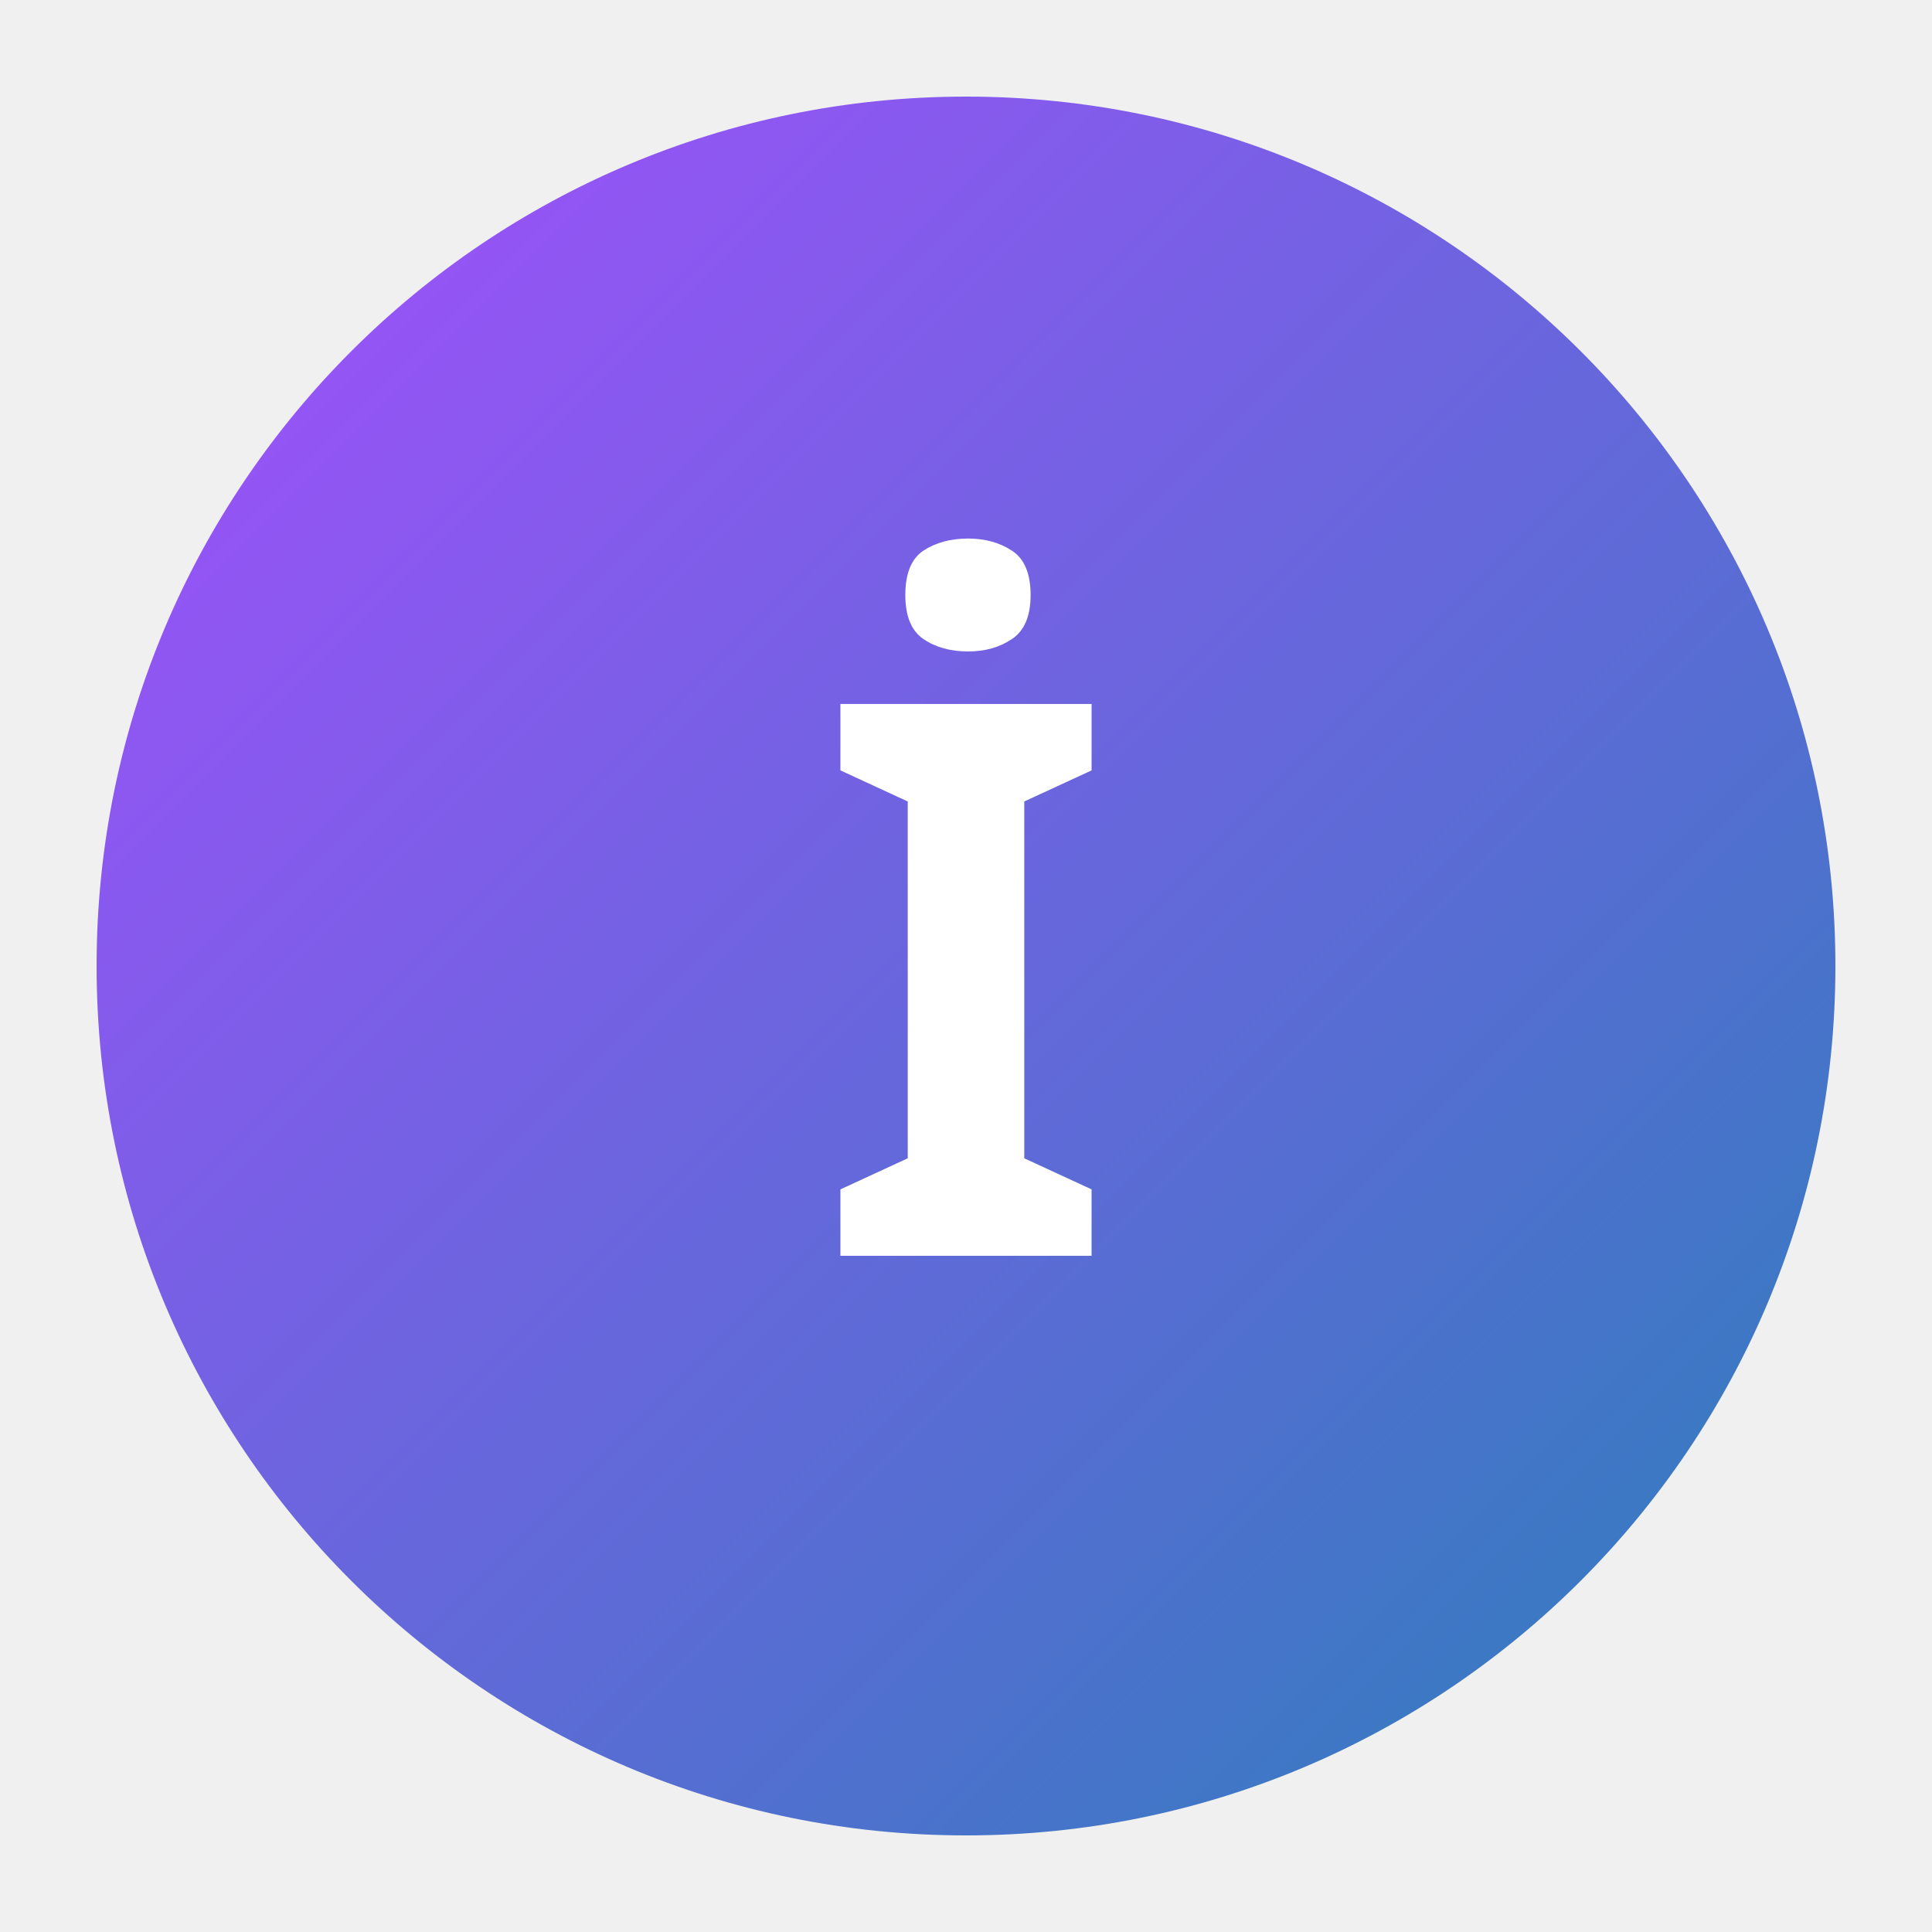
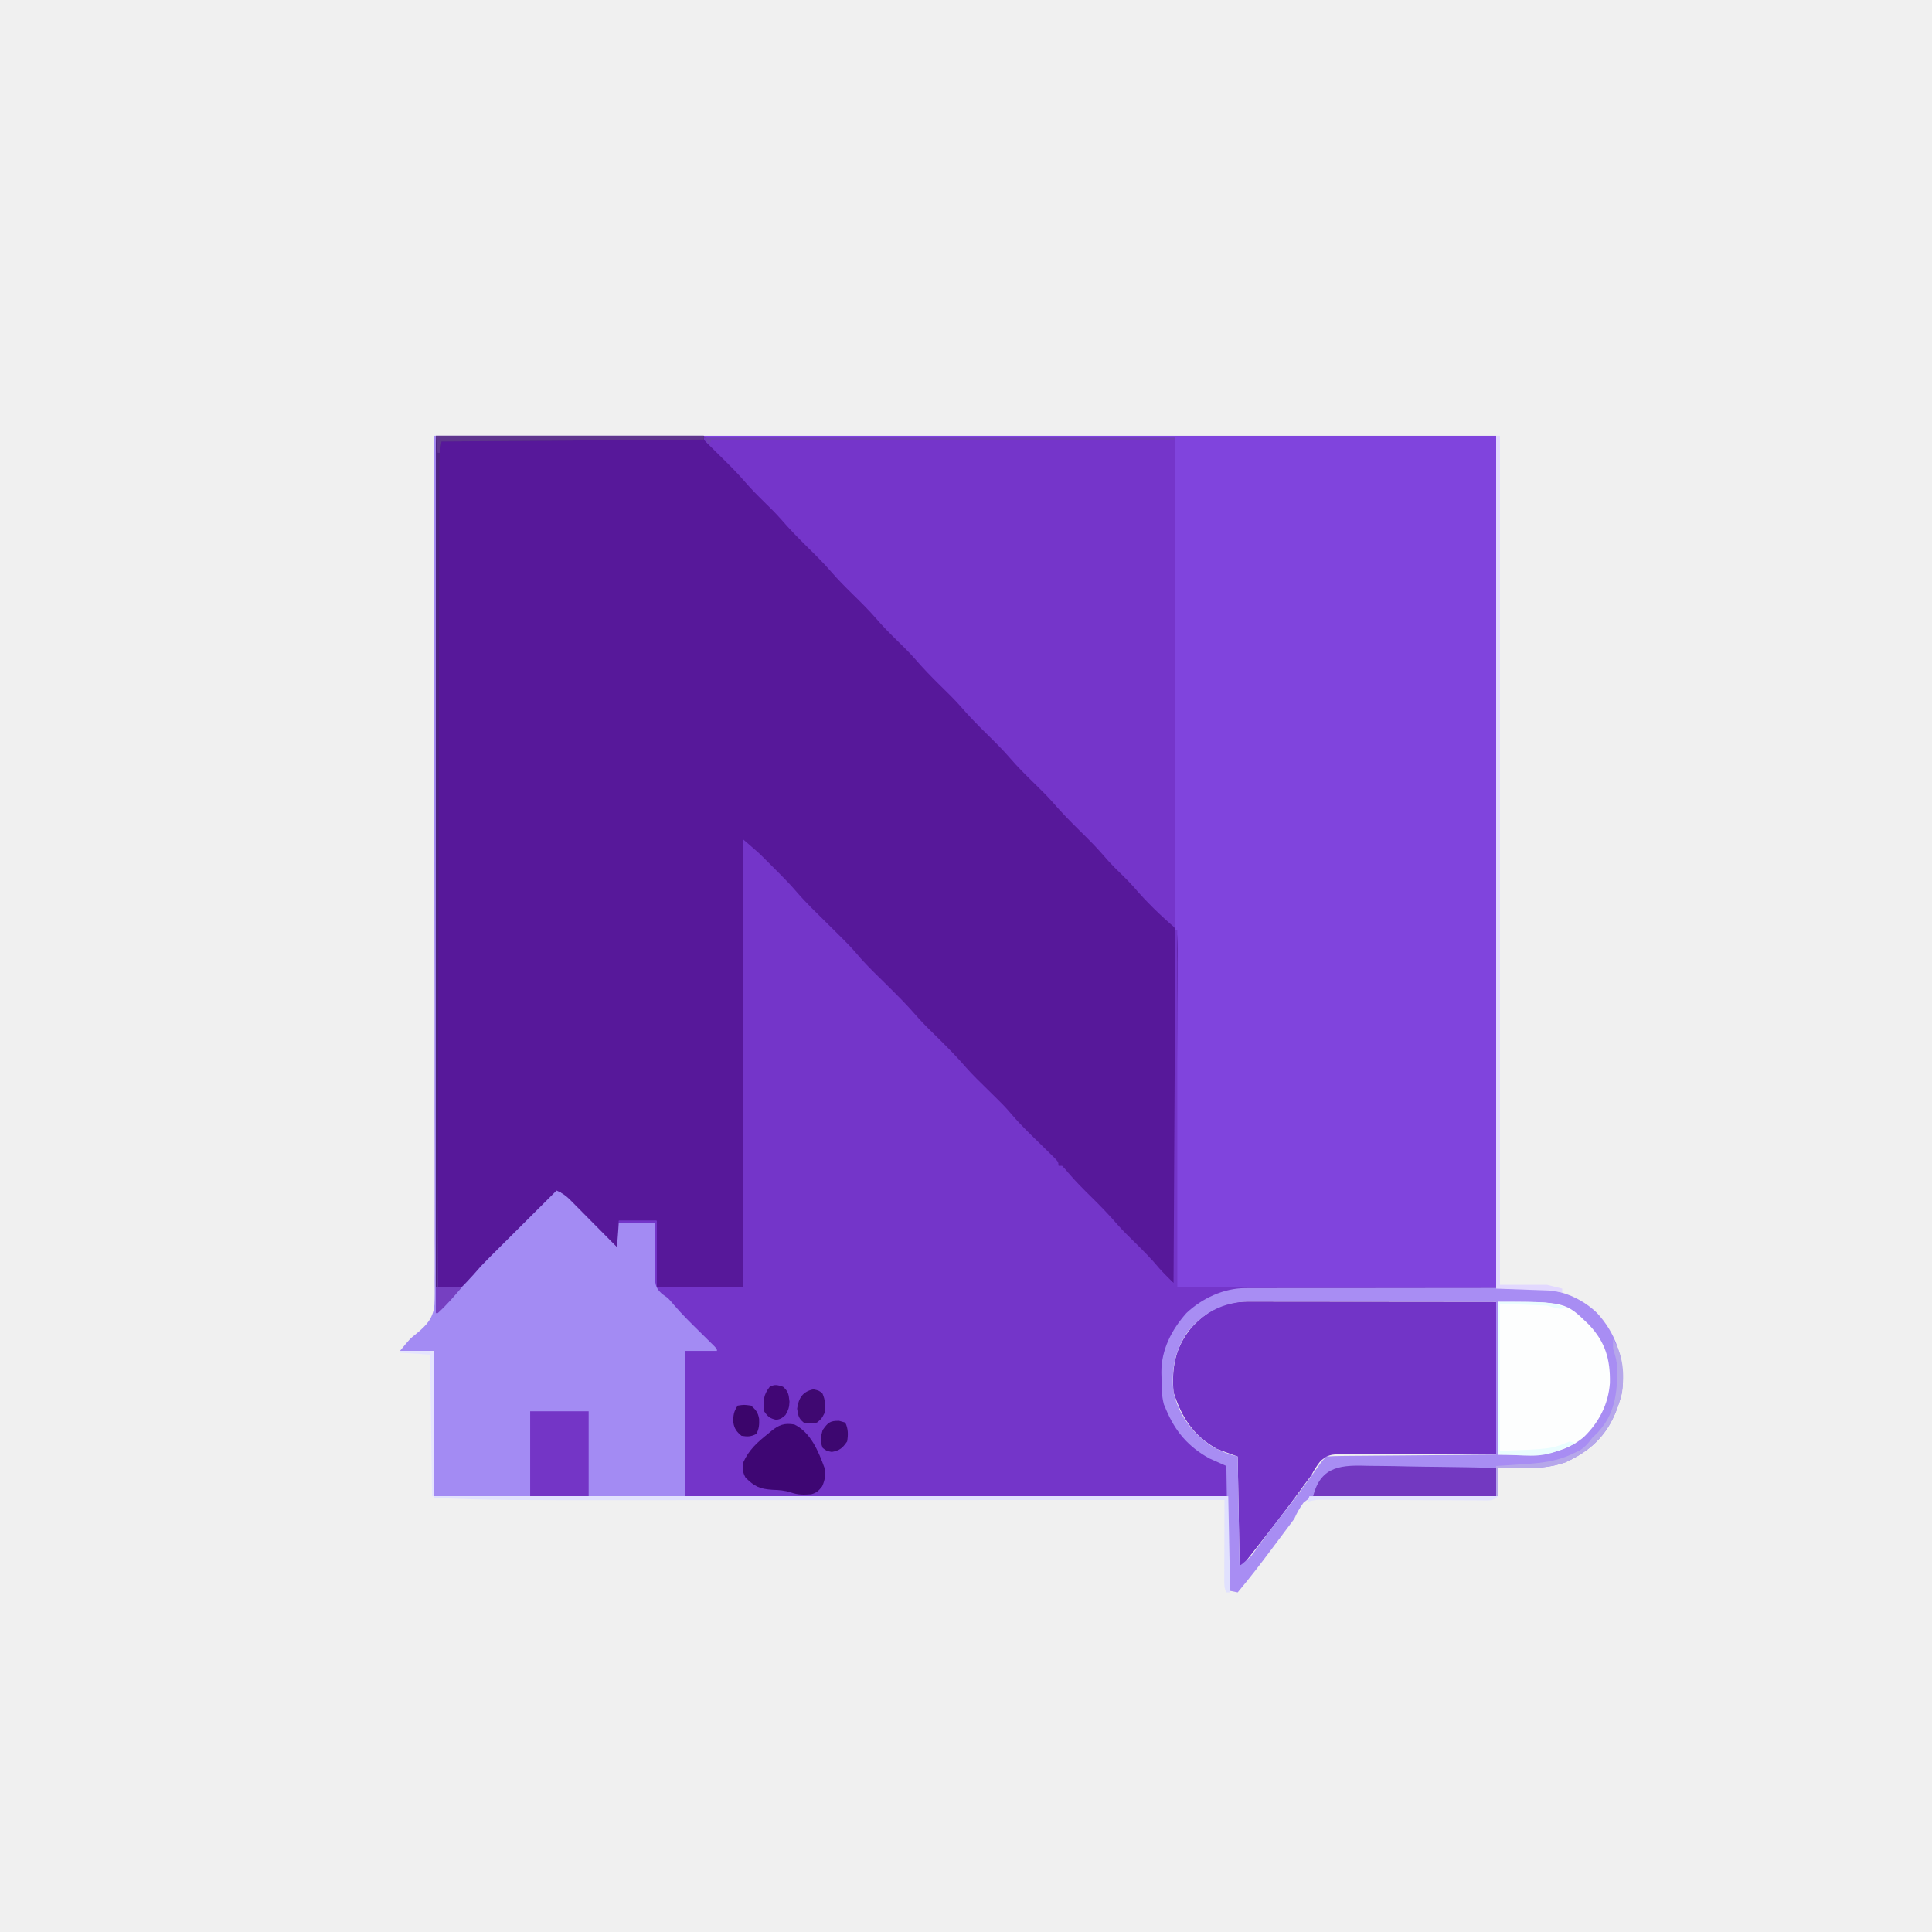
- <svg xmlns="http://www.w3.org/2000/svg" viewBox="0 0 100 100">
-   <defs>
-     <linearGradient id="g" x1="0%" y1="0%" x2="100%" y2="100%">
-       <stop offset="0%" stop-color="#a64dff" />
-       <stop offset="100%" stop-color="#2980b9" />
-     </linearGradient>
-   </defs>
-   <rect x="5" y="5" width="90" height="90" rx="45" fill="url(#g)" />
-   <text x="50" y="65" font-family="sans-serif" font-size="40" font-weight="bold" fill="white" text-anchor="middle">İ</text>
+ <svg xmlns="http://www.w3.org/2000/svg" version="1.1" width="1024" height="1024">
+   <path d="M0 0 C185.46 0 370.92 0 562 0 C562 149.16 562 298.32 562 452 C538.9 452.165 538.9 452.165 422 453 C405.652 459.288 395.821 465.162 388.625 480.938 C384.086 491.811 384.047 506.292 388.125 517.375 C394.019 530.035 403.334 538.356 416 544 C417.32 544.66 418.64 545.32 420 546 C420 551.28 420 556.56 420 562 C324.96 562 229.92 562 132 562 C132 536.59 132 511.18 132 485 C137.28 484.67 142.56 484.34 148 484 C146.253 482.253 144.507 480.507 142.707 478.707 C116 452 116 452 115.773 448.56 C115.773 447.089 115.785 445.619 115.805 444.148 C115.808 443.374 115.81 442.6 115.813 441.803 C115.824 439.327 115.85 436.851 115.875 434.375 C115.885 432.698 115.894 431.021 115.902 429.344 C115.923 425.229 115.962 421.115 116 417 C109.73 417 103.46 417 97 417 C97 421.62 97 426.24 97 431 C90.072 425.334 83.858 418.97 77.562 412.625 C76.438 411.496 75.314 410.367 74.189 409.238 C71.457 406.495 68.728 403.748 66 401 C62.569 402.48 60.34 404.412 57.71 407.047 C57.291 407.465 57.291 407.465 55.17 409.577 C54.272 410.483 53.374 411.388 52.449 412.32 C51.517 413.253 50.585 414.186 49.624 415.146 C47.65 417.122 45.679 419.101 43.711 421.083 C41.208 423.603 38.699 426.116 36.187 428.627 C34.24 430.574 32.296 432.524 30.352 434.475 C28.985 435.847 27.616 437.218 26.247 438.589 C21.834 443.034 17.548 447.53 13.48 452.294 C11.144 454.986 8.648 457.484 6.125 460 C5.64 460.489 5.156 460.977 4.656 461.48 C1.127 465 1.127 465 0 465 C0 311.55 0 158.1 0 0 Z " fill="#8044dd" transform="translate(231,231)" />
+   <path d="M0 0 C46.86 0 93.72 0 142 0 C144.31 2.64 146.62 5.28 149 8 C150.438 9.499 151.893 10.982 153.375 12.438 C154.133 13.188 154.891 13.938 155.672 14.711 C156.44 15.466 157.208 16.222 158 17 C162.97 21.887 167.777 26.811 172.32 32.098 C175.069 35.211 178.032 38.098 181 41 C184.598 44.518 188.094 48.057 191.375 51.875 C195.354 56.485 199.66 60.732 204 65 C208.939 69.856 213.712 74.75 218.227 80.004 C221.482 83.668 225.005 87.067 228.5 90.5 C233.289 95.203 237.893 99.96 242.271 105.049 C245.196 108.35 248.35 111.415 251.5 114.5 C255.284 118.206 258.982 121.921 262.438 125.938 C266.242 130.35 270.345 134.42 274.5 138.5 C278.623 142.549 282.7 146.584 286.469 150.969 C290.412 155.552 294.691 159.763 299 164 C303.939 168.856 308.712 173.75 313.227 179.004 C316.482 182.668 320.005 186.067 323.5 189.5 C327.623 193.549 331.7 197.584 335.469 201.969 C339.412 206.552 343.691 210.763 348 215 C353.001 219.917 357.842 224.872 362.414 230.191 C364.663 232.756 367.059 235.116 369.5 237.5 C373.209 241.154 376.764 244.865 380.063 248.896 C382 251 382 251 384.483 252.922 C388.673 256.337 392.006 259.455 392.909 264.926 C393.359 269.777 393.239 274.621 393.135 279.485 C393.132 281.348 393.134 283.212 393.14 285.075 C393.143 290.111 393.084 295.144 393.014 300.179 C392.951 305.449 392.946 310.719 392.934 315.99 C392.903 325.96 392.821 335.928 392.72 345.898 C392.608 357.252 392.553 368.606 392.503 379.96 C392.399 403.308 392.223 426.654 392 450 C390.874 449.039 389.748 448.077 388.623 447.115 C388.31 446.847 388.31 446.847 386.724 445.492 C382.474 441.814 378.633 437.782 375 433.5 C370.801 428.614 366.191 424.139 361.594 419.631 C358.465 416.544 355.454 413.421 352.59 410.086 C347.94 404.69 342.804 399.791 337.701 394.828 C336.966 394.104 336.23 393.379 335.473 392.633 C335.139 392.307 335.139 392.307 333.449 390.661 C332 389 332 389 332 387 C331.34 387 330.68 387 330 387 C328.643 385.619 328.643 385.619 327.031 383.656 C322.48 378.305 317.5 373.429 312.5 368.5 C307.069 363.146 301.745 357.799 296.783 352.006 C293.212 347.989 289.329 344.269 285.5 340.5 C280.41 335.491 275.47 330.46 270.818 325.041 C267.232 321.015 263.341 317.281 259.5 313.5 C250.401 304.545 250.401 304.545 246.625 300.125 C241.897 294.617 236.664 289.594 231.5 284.5 C220.311 273.461 220.311 273.461 216.562 269.062 C211.564 263.212 205.971 257.904 200.5 252.5 C198.299 250.326 196.102 248.148 193.906 245.969 C193.662 245.729 193.662 245.729 192.425 244.513 C188.378 240.494 184.786 236.327 181 232 C175.39 226.39 169.78 220.78 164 215 C163.835 253.94 163.835 253.94 163 451 C147.82 451 132.64 451 117 451 C117 439.45 117 427.9 117 416 C110.4 416 103.8 416 97 416 C97 420.95 97 425.9 97 431 C90.072 425.334 83.858 418.97 77.562 412.625 C76.438 411.496 75.314 410.367 74.189 409.238 C71.457 406.495 68.728 403.748 66 401 C62.569 402.48 60.34 404.412 57.71 407.047 C57.291 407.465 57.291 407.465 55.17 409.577 C54.272 410.483 53.374 411.388 52.449 412.32 C51.517 413.253 50.585 414.186 49.624 415.146 C47.65 417.122 45.679 419.101 43.711 421.083 C41.208 423.603 38.699 426.116 36.187 428.627 C34.24 430.574 32.296 432.524 30.352 434.475 C28.985 435.847 27.616 437.218 26.247 438.589 C21.834 443.034 17.548 447.53 13.48 452.294 C11.144 454.986 8.648 457.484 6.125 460 C5.64 460.489 5.156 460.977 4.656 461.48 C1.127 465 1.127 465 0 465 C0 311.55 0 158.1 0 0 Z " fill="#57189a" transform="translate(231,231)" />
+   <path d="M0 0 C7.889 6.762 7.889 6.762 11.375 10.242 C12.133 10.999 12.891 11.756 13.672 12.535 C14.44 13.307 15.208 14.079 16 14.875 C16.768 15.639 17.537 16.404 18.328 17.191 C21.764 20.633 25.125 24.088 28.281 27.789 C33.35 33.676 38.977 39.044 44.5 44.5 C56.81 56.659 56.81 56.659 62.162 62.939 C66.381 67.669 70.99 72.05 75.5 76.5 C81.27 82.193 86.982 87.861 92.252 94.029 C95.808 98.038 99.683 101.743 103.5 105.5 C108.59 110.509 113.53 115.54 118.182 120.959 C121.768 124.985 125.659 128.719 129.5 132.5 C138.599 141.455 138.599 141.455 142.41 145.914 C147.39 151.718 152.947 156.975 158.412 162.316 C159.83 163.704 161.241 165.098 162.652 166.492 C163.07 166.901 163.07 166.901 165.183 168.972 C167 171 167 171 167 173 C167.66 173 168.32 173 169 173 C170.428 174.451 170.428 174.451 172.094 176.469 C176 181.062 180.2 185.277 184.5 189.5 C189.289 194.203 193.893 198.96 198.271 204.049 C201.196 207.351 204.352 210.413 207.5 213.5 C211.975 217.927 216.393 222.336 220.41 227.191 C222.807 229.918 225.433 232.433 228 235 C228.33 173.29 228.66 111.58 229 48 C229.33 48 229.66 48 230 48 C230 110.37 230 172.74 230 237 C285.77 237 341.54 237 399 237 C399 237.33 399 237.66 399 238 C398.645 238 398.645 238 396.85 238.002 C379.537 238.017 362.225 238.059 344.912 238.132 C336.54 238.167 328.168 238.192 319.795 238.196 C312.493 238.199 305.19 238.219 297.888 238.261 C294.026 238.282 290.164 238.295 286.302 238.286 C282.656 238.279 279.012 238.295 275.367 238.328 C273.412 238.34 271.457 238.328 269.502 238.314 C256.245 238.484 244.821 243.011 235 252 C224.104 264.58 222.131 277.214 222.773 293.309 C223.82 305.736 231.428 315.312 240.559 323.176 C244.429 326.067 248.604 328.041 253 330 C254.32 330.66 255.64 331.32 257 332 C257 337.28 257 342.56 257 348 C161.96 348 66.92 348 -31 348 C-31 322.59 -31 297.18 -31 271 C-25.72 270.67 -20.44 270.34 -15 270 C-16.747 268.253 -18.493 266.507 -20.293 264.707 C-47 238 -47 238 -47.227 234.56 C-47.227 233.089 -47.215 231.619 -47.195 230.148 C-47.192 229.374 -47.19 228.6 -47.187 227.803 C-47.176 225.327 -47.15 222.851 -47.125 220.375 C-47.115 218.698 -47.106 217.021 -47.098 215.344 C-47.077 211.229 -47.038 207.115 -47 203 C-53.27 203 -59.54 203 -66 203 C-66 202.67 -66 202.34 -66 202 C-59.4 202 -52.8 202 -46 202 C-46 213.55 -46 225.1 -46 237 C-30.82 237 -15.64 237 0 237 C0 158.79 0 80.58 0 0 Z " fill="#7435c9" transform="translate(394,445)" />
+   <path d="M0 0 C82.5 0 165 0 250 0 C250 85.8 250 171.6 250 260 C242.037 253.175 234.718 246.095 227.91 238.129 C224.713 234.565 221.268 231.25 217.844 227.906 C215.693 225.762 213.698 223.522 211.719 221.219 C207.703 216.581 203.372 212.299 199 208 C194.061 203.144 189.288 198.25 184.773 192.996 C181.518 189.332 177.995 185.933 174.5 182.5 C170.377 178.451 166.3 174.416 162.531 170.031 C158.588 165.448 154.309 161.237 150 157 C145.061 152.144 140.288 147.25 135.773 141.996 C132.518 138.332 128.995 134.933 125.5 131.5 C120.711 126.797 116.107 122.04 111.729 116.951 C108.804 113.65 105.65 110.585 102.5 107.5 C98.716 103.794 95.018 100.079 91.562 96.062 C87.758 91.65 83.655 87.58 79.5 83.5 C75.377 79.451 71.3 75.416 67.531 71.031 C63.588 66.448 59.309 62.237 55 58 C50.03 53.113 45.223 48.189 40.68 42.902 C37.931 39.789 34.968 36.902 32 34 C28.411 30.491 24.923 26.962 21.652 23.152 C17.531 18.377 13.057 13.984 8.562 9.562 C6.937 7.962 5.313 6.359 3.691 4.754 C2.982 4.056 2.272 3.358 1.541 2.639 C0 1 0 1 0 0 Z " fill="#7535ca" transform="translate(373,232)" />
+   <path d="M0 0 C0.33 0 0.66 0 1 0 C1.33 153.12 1.66 306.24 2 464 C18 448 18 448 25 440 C26.47 438.455 27.956 436.925 29.467 435.42 C30.267 434.62 31.067 433.819 31.892 432.995 C32.731 432.161 33.569 431.328 34.434 430.469 C35.312 429.592 36.189 428.716 37.094 427.813 C39.873 425.039 42.655 422.27 45.438 419.5 C47.333 417.61 49.228 415.719 51.123 413.828 C55.746 409.216 60.372 404.607 65 400 C67.81 401.28 69.854 402.607 72.024 404.797 C72.585 405.358 73.145 405.918 73.722 406.496 C74.314 407.098 74.906 407.7 75.516 408.32 C75.824 408.63 75.824 408.63 77.382 410.195 C79.343 412.167 81.296 414.146 83.25 416.125 C84.58 417.465 85.911 418.805 87.242 420.145 C90.5 423.424 93.752 426.711 97 430 C97.33 425.71 97.66 421.42 98 417 C104.27 417 110.54 417 117 417 C117.003 419.469 117.005 421.937 117.008 424.48 C117.031 426.88 117.064 429.279 117.098 431.679 C117.116 433.342 117.123 435.006 117.12 436.669 C117.117 439.066 117.153 441.459 117.195 443.855 C117.191 444.225 117.191 444.225 117.168 446.097 C117.286 450.329 117.773 451.778 120.847 454.778 C121.887 455.511 122.928 456.245 124 457 C125.121 458.198 126.21 459.426 127.254 460.691 C131.542 465.717 136.233 470.305 140.938 474.938 C142.657 476.632 144.375 478.328 146.09 480.027 C146.841 480.767 147.593 481.507 148.367 482.269 C150 484 150 484 150 485 C144.39 485 138.78 485 133 485 C133 510.41 133 535.82 133 562 C89.11 562 45.22 562 0 562 C0 536.59 0 511.18 0 485 C-5.94 485 -11.88 485 -18 485 C-12.696 478.549 -12.696 478.549 -9.281 475.855 C-3.89 471.387 -0.496 467.844 0.253 460.697 C0.464 456.441 0.43 452.207 0.361 447.948 C0.37 446.012 0.383 444.076 0.402 442.141 C0.437 436.84 0.405 431.542 0.361 426.242 C0.326 420.519 0.354 414.797 0.375 409.074 C0.402 399.166 0.389 389.259 0.348 379.35 C0.29 365.025 0.292 350.7 0.309 336.375 C0.334 313.132 0.311 289.889 0.257 266.646 C0.205 244.071 0.175 221.495 0.177 198.92 C0.177 198.223 0.177 197.527 0.177 196.81 C0.178 189.817 0.179 182.825 0.18 175.832 C0.191 117.221 0.123 58.611 0 0 Z " fill="#a38bf3" transform="translate(230,231)" />
+   <path d="M0 0 C1.168 -0.001 2.336 -0.003 3.539 -0.004 C4.812 -0.001 6.084 0.003 7.395 0.007 C8.756 0.007 10.116 0.007 11.476 0.006 C15.162 0.006 18.847 0.012 22.533 0.019 C26.387 0.025 30.242 0.026 34.096 0.027 C41.392 0.03 48.687 0.038 55.983 0.048 C65.843 0.062 75.704 0.067 85.565 0.073 C101.097 0.082 116.628 0.102 132.16 0.12 C132.16 26.85 132.16 53.58 132.16 81.12 C125.756 81.076 119.352 81.033 112.753 80.987 C108.688 80.982 104.623 80.979 100.558 80.987 C94.11 81 87.663 81.002 81.215 80.939 C76.015 80.888 70.816 80.887 65.615 80.919 C63.634 80.923 61.654 80.909 59.673 80.878 C44.166 80.647 44.166 80.647 39.235 84.268 C37.182 86.801 35.672 89.241 34.16 92.12 C33.065 93.637 31.951 95.14 30.808 96.62 C29.716 98.119 28.625 99.619 27.535 101.12 C21.081 109.942 14.439 118.603 7.678 127.191 C6.306 128.935 4.939 130.683 3.574 132.433 C2.86 133.34 2.145 134.248 1.41 135.183 C0.817 135.937 0.224 136.691 -0.387 137.468 C-1.84 139.12 -1.84 139.12 -3.84 140.12 C-4.005 130.55 -4.005 130.55 -4.84 82.12 C-8.47 80.8 -12.1 79.48 -15.84 78.12 C-28.497 70.864 -34.291 61.769 -38.84 48.12 C-39.898 35.079 -38.014 24.38 -29.497 13.929 C-21.222 4.893 -12.409 -0.011 0 0 Z " fill="#7234c7" transform="translate(660.8403,689.8797)" />
+   <path d="M0 0 C0.684 -0.004 1.368 -0.008 2.073 -0.012 C4.353 -0.022 6.632 -0.018 8.912 -0.014 C10.552 -0.018 12.192 -0.023 13.832 -0.029 C18.278 -0.043 22.724 -0.043 27.171 -0.041 C30.888 -0.04 34.606 -0.045 38.323 -0.049 C47.098 -0.061 55.873 -0.061 64.648 -0.055 C73.686 -0.049 82.723 -0.061 91.761 -0.083 C99.532 -0.1 107.302 -0.106 115.073 -0.103 C119.709 -0.101 124.345 -0.104 128.981 -0.118 C133.344 -0.13 137.708 -0.128 142.071 -0.115 C143.667 -0.113 145.262 -0.116 146.857 -0.124 C161.83 -0.196 175.01 2.384 186.28 13.011 C196.109 23.584 200.29 36.033 200.116 50.28 C199.92 54.219 199.275 57.55 197.968 61.261 C197.649 62.186 197.331 63.112 197.003 64.065 C191.682 78.146 183 86.294 169.499 92.401 C161.433 95.14 153.889 95.519 145.405 95.386 C144.853 95.381 144.853 95.381 142.06 95.358 C139.362 95.335 136.665 95.299 133.968 95.261 C133.968 100.211 133.968 105.161 133.968 110.261 C132.733 110.249 131.498 110.237 130.225 110.225 C118.572 110.12 106.921 110.073 95.267 110.082 C89.276 110.085 83.287 110.068 77.296 110.004 C71.512 109.943 65.73 109.935 59.945 109.965 C57.741 109.967 55.537 109.949 53.333 109.912 C36.036 109.641 36.036 109.641 30.873 113.686 C28.822 116.476 27.366 119.104 25.968 122.261 C24.557 124.161 23.142 126.058 21.718 127.948 C19.151 131.356 16.59 134.766 14.046 138.19 C8.202 146.044 2.262 153.759 -4.032 161.261 C-5.682 160.931 -7.332 160.601 -9.032 160.261 C-9.362 138.481 -9.692 116.701 -10.032 94.261 C-13.002 92.941 -15.972 91.621 -19.032 90.261 C-30.231 84.056 -37.101 76.039 -42.032 64.261 C-42.409 63.371 -42.785 62.482 -43.173 61.565 C-44.395 56.865 -44.401 52.348 -44.407 47.511 C-44.432 46.572 -44.456 45.634 -44.481 44.667 C-44.531 32.705 -39.101 22.103 -31.224 13.222 C-22.927 5.391 -11.415 0.019 0 0 Z M-30.239 22.749 C-37.325 32.675 -39.294 43.347 -38.032 55.261 C-35.016 67.827 -27.832 77.319 -17.032 84.261 C-12.774 86.509 -8.707 88.092 -4.032 89.261 C-3.702 108.401 -3.372 127.541 -3.032 147.261 C2.588 142.764 2.588 142.764 4.589 140.003 C5.042 139.387 5.495 138.771 5.962 138.136 C6.2 137.806 6.2 137.806 7.405 136.136 C8.466 134.692 9.529 133.249 10.593 131.808 C11.145 131.059 11.696 130.311 12.265 129.54 C15.081 125.772 17.997 122.083 20.905 118.386 C26.416 111.36 31.707 104.198 36.882 96.921 C37.39 96.208 37.898 95.495 38.421 94.761 C38.866 94.132 39.311 93.503 39.77 92.854 C40.968 91.261 40.968 91.261 42.968 89.261 C45.828 89.043 48.594 88.949 51.457 88.942 C52.335 88.932 53.213 88.922 54.118 88.911 C57.029 88.88 59.94 88.864 62.851 88.847 C64.866 88.828 66.881 88.808 68.896 88.788 C74.206 88.737 79.516 88.697 84.826 88.66 C91.193 88.613 97.561 88.551 103.929 88.492 C113.608 88.404 123.288 88.334 132.968 88.261 C132.968 61.531 132.968 34.801 132.968 7.261 C98.764 7.14 98.764 7.14 84.401 7.114 C74.495 7.096 64.589 7.076 54.682 7.034 C47.467 7.004 40.251 6.985 33.035 6.978 C29.217 6.975 25.4 6.965 21.582 6.944 C17.982 6.923 14.382 6.917 10.782 6.921 C8.845 6.92 6.907 6.904 4.97 6.887 C-9.866 6.94 -20.549 11.357 -30.239 22.749 Z " fill="#a88df3" transform="translate(660.0322,682.7393)" />
+   <path d="M0 0 C35.717 0 35.717 0 48.129 12.07 C56.893 21.335 59.522 30.473 59.277 43.039 C58.488 54.309 53.448 63.962 45.375 71.75 C32.007 82.847 16.895 81 0 81 C0 54.27 0 27.54 0 0 Z " fill="#FDFEFE" transform="translate(794,690)" />
+   <path d="M0 0 C10.23 0 20.46 0 31 0 C31 14.85 31 29.7 31 45 C20.77 45 10.54 45 0 45 C0 30.15 0 15.3 0 0 Z " fill="#7435c6" transform="translate(281,748)" />
+   <path d="M0 0 C1.938 0.021 3.875 0.036 5.813 0.047 C10.89 0.089 15.963 0.197 21.038 0.319 C26.226 0.432 31.415 0.482 36.604 0.537 C46.767 0.655 56.928 0.842 67.09 1.074 C67.09 6.024 67.09 10.974 67.09 16.074 C35.08 16.074 3.07 16.074 -29.91 16.074 C-25.784 -0.429 -14.297 -0.446 0 0 Z " fill="#7339c1" transform="translate(725.9102,776.9258)" />
+   <path d="M0 0 C8.697 4.174 12.85 14.328 16 23 C16.525 27.072 16.404 29.092 14.75 32.812 C12.818 35.227 11.952 36.122 9 37 C4.859 37.267 2.07 37.372 -1.852 36.008 C-5.198 34.937 -7.998 34.733 -11.5 34.625 C-18.297 34.184 -21.088 32.912 -25.875 28.125 C-27.487 25.081 -27.527 23.423 -27 20 C-24.163 13.55 -19.441 9.287 -14 5 C-13.398 4.49 -12.796 3.979 -12.176 3.453 C-8.125 0.212 -5.334 -0.873 0 0 Z " fill="#3e0673" transform="translate(421,755)" />
+   <path d="M0 0 C0.66 0 1.32 0 2 0 C2 148.5 2 297 2 450 C10.25 450 18.5 450 27 450 C29.64 450.66 32.28 451.32 35 452 C35 452.66 35 453.32 35 454 C32.69 453.67 30.38 453.34 28 453 C18.76 452.67 9.52 452.34 0 452 C0 302.84 0 153.68 0 0 Z " fill="#e2d8fe" transform="translate(793,231)" />
+   <path d="M0 0 C46.86 0 93.72 0 142 0 C142 0.66 142 1.32 142 2 C96.13 2.33 50.26 2.66 3 3 C2.218 7.691 1.854 11.937 1.861 16.641 C1.858 17.394 1.856 18.148 1.853 18.924 C1.844 21.45 1.843 23.976 1.842 26.502 C1.837 28.33 1.832 30.158 1.827 31.987 C1.813 37.013 1.806 42.038 1.799 47.064 C1.791 52.484 1.778 57.903 1.765 63.322 C1.743 72.712 1.725 82.101 1.709 91.491 C1.686 105.067 1.658 118.643 1.629 132.219 C1.581 154.244 1.538 176.27 1.497 198.295 C1.458 219.693 1.417 241.09 1.372 262.487 C1.37 263.805 1.367 265.124 1.364 266.483 C1.35 273.098 1.337 279.713 1.323 286.329 C1.209 341.219 1.102 396.11 1 451 C0.67 451 0.34 451 0 451 C0 302.17 0 153.34 0 0 Z " fill="#4f2381" transform="translate(231,231)" />
+   <path d="M0 0 C138.93 0 277.86 0 421 0 C421.33 16.83 421.66 33.66 422 51 C421.34 51 420.68 51 420 51 C418.802 48.604 418.879 47.132 418.886 44.458 C418.887 43.518 418.887 42.577 418.887 41.608 C418.889 41.099 418.889 41.099 418.902 38.523 C418.903 38.003 418.903 38.003 418.907 35.371 C418.912 32.039 418.925 28.707 418.938 25.375 C418.943 23.12 418.947 20.865 418.951 18.609 C418.962 13.073 418.979 7.536 419 2 C418.223 2 417.446 2.001 416.646 2.001 C370.407 2.024 324.168 2.041 277.929 2.051 C272.352 2.052 266.776 2.054 261.2 2.055 C260.09 2.055 258.98 2.055 257.836 2.056 C239.963 2.06 222.091 2.068 204.218 2.077 C185.821 2.087 167.424 2.092 149.027 2.094 C138.718 2.095 128.409 2.098 118.101 2.106 C34.441 2.165 34.441 2.165 0 1 C0 0.67 0 0.34 0 0 Z " fill="#e1e1fe" transform="translate(230,793)" />
+   <path d="M0 0 C46.86 0 93.72 0 142 0 C142 0.66 142 1.32 142 2 C96.13 2.33 50.26 2.66 3 3 C2.67 4.98 2.34 6.96 2 9 C1.67 9 1.34 9 1 9 C0.67 6.03 0.34 3.06 0 0 Z " fill="#5f358e" transform="translate(231,231)" />
+   <path d="M0 0 C82.5 0 165 0 250 0 C250 0.33 250 0.66 250 1 C168.82 1 87.64 1 4 1 C3.67 1.99 3.34 2.98 3 4 C2.01 2.68 1.02 1.36 0 0 Z " fill="#7240b7" transform="translate(373,232)" />
+   <path d="M0 0 C2.875 0.625 2.875 0.625 4.75 2.125 C6.337 5.652 6.53 8.867 5.875 12.625 C4.312 15.625 4.312 15.625 1.875 17.625 C-1.688 18.188 -1.688 18.188 -5.125 17.625 C-7.92 15.371 -8.099 13.8 -8.625 10.25 C-7.872 4.788 -5.785 1.157 0 0 Z " fill="#3f0871" transform="translate(431.125,736.375)" />
+   <path d="M0 0 C5.475 8.212 5.991 18.555 4.719 28.113 C4.281 30.147 3.692 32.037 3 34 C2.682 34.926 2.363 35.851 2.035 36.805 C-3.286 50.886 -11.968 59.033 -25.469 65.141 C-33.535 67.879 -41.079 68.258 -49.562 68.125 C-50.115 68.12 -50.115 68.12 -52.908 68.098 C-55.606 68.074 -58.303 68.038 -61 68 C-61 72.95 -61 77.9 -61 83 C-61.33 83 -61.66 83 -62 83 C-62 77.72 -62 72.44 -62 67 C-60.144 66.879 -58.288 66.758 -56.375 66.633 C-53.917 66.464 -51.458 66.295 -49 66.125 C-47.779 66.046 -46.559 65.968 -45.301 65.887 C-36.385 65.26 -28.846 64.204 -20.75 60.188 C-19.755 59.707 -18.76 59.226 -17.734 58.73 C-14.731 56.83 -13.089 54.849 -11 52 C-10.196 51.237 -9.391 50.474 -8.562 49.688 C0.936 39.726 2.238 28.561 2.168 15.316 C1.975 11.502 1.222 8.591 0 5 C-0.125 2.062 -0.125 2.062 0 0 Z " fill="#b6a7ea" transform="translate(855,710)" />
+   <path d="M0 0 C27 0 27 0 36 3 C33 4 33 4 26 2 C17.75 1.67 9.5 1.34 1 1 C1 26.74 1 52.48 1 79 C28 78 28 78 38 74 C38.99 74.33 39.98 74.66 41 75 C39.085 75.816 37.168 76.628 35.25 77.438 C34.183 77.89 33.115 78.342 32.016 78.809 C20.976 83.17 14.506 81 0 81 C0 54.27 0 27.54 0 0 Z " fill="#EAFDFE" transform="translate(794,690)" />
+   <path d="M0 0 C2.901 2.501 3.009 4.08 3.438 7.938 C3.31 11.049 2.908 12.163 1.312 15 C-1 17 -1 17 -3.5 17.562 C-6.915 16.794 -8.035 15.91 -10 13 C-10.596 7.638 -10.444 4.371 -7 0 C-4.244 -1.378 -2.902 -0.92 0 0 Z " fill="#410675" transform="translate(415,735)" />
+   <path d="M0 0 C1.073 0.309 2.145 0.619 3.25 0.938 C4.864 4.165 4.837 7.448 4.25 10.938 C1.76 14.452 0.382 15.734 -3.875 16.5 C-6.75 15.938 -6.75 15.938 -8.688 14.375 C-10.247 10.796 -9.796 8.665 -8.75 4.938 C-5.95 0.985 -4.915 -0.082 0 0 Z " fill="#3d0770" transform="translate(444.75,753.0625)" />
+   <path d="M0 0 C3.375 -0.5 3.375 -0.5 7 0 C9.59 2.125 10.773 3.672 11.344 7.008 C11.476 9.987 11.352 12.374 9.875 15 C7.018 16.524 5.182 16.52 2 16 C-0.521 13.877 -1.798 12.297 -2.312 8.992 C-2.426 5.162 -2.149 3.223 0 0 Z " fill="#3b056b" transform="translate(391,745)" />
+   <path d="M0 0 C33 0 66 0 100 0 C97.34 2.66 95.383 2.232 91.767 2.238 C91.329 2.233 91.329 2.233 89.116 2.211 C88.655 2.211 88.655 2.211 86.326 2.207 C83.272 2.201 80.218 2.18 77.164 2.16 C75.047 2.154 72.929 2.149 70.812 2.144 C65.227 2.131 59.642 2.107 54.057 2.079 C45.125 2.036 36.192 2.006 27.259 1.983 C24.135 1.973 21.01 1.956 17.886 1.938 C15.972 1.931 14.057 1.925 12.143 1.918 C11.272 1.911 10.401 1.905 9.504 1.898 C9.103 1.897 9.103 1.897 7.074 1.893 C6.38 1.89 5.686 1.886 4.97 1.883 C2.876 2.007 1.015 2.43 -1 3 C-0.67 2.01 -0.34 1.02 0 0 Z " fill="#e3e3fe" transform="translate(694,793)" />
+   <path d="M0 0 C4.62 0 9.24 0 14 0 C9.905 4.894 5.736 9.707 1 14 C0.67 14 0.34 14 0 14 C0 9.38 0 4.76 0 0 Z " fill="#7640c1" transform="translate(231,682)" />
+   <path d="M0 0 C5.94 0 11.88 0 18 0 C18 25.41 18 50.82 18 77 C17.67 77 17.34 77 17 77 C16.67 52.25 16.34 27.5 16 2 C10.72 1.67 5.44 1.34 0 1 C0 0.67 0 0.34 0 0 Z " fill="#e5e4fe" transform="translate(212,716)" />
</svg>
